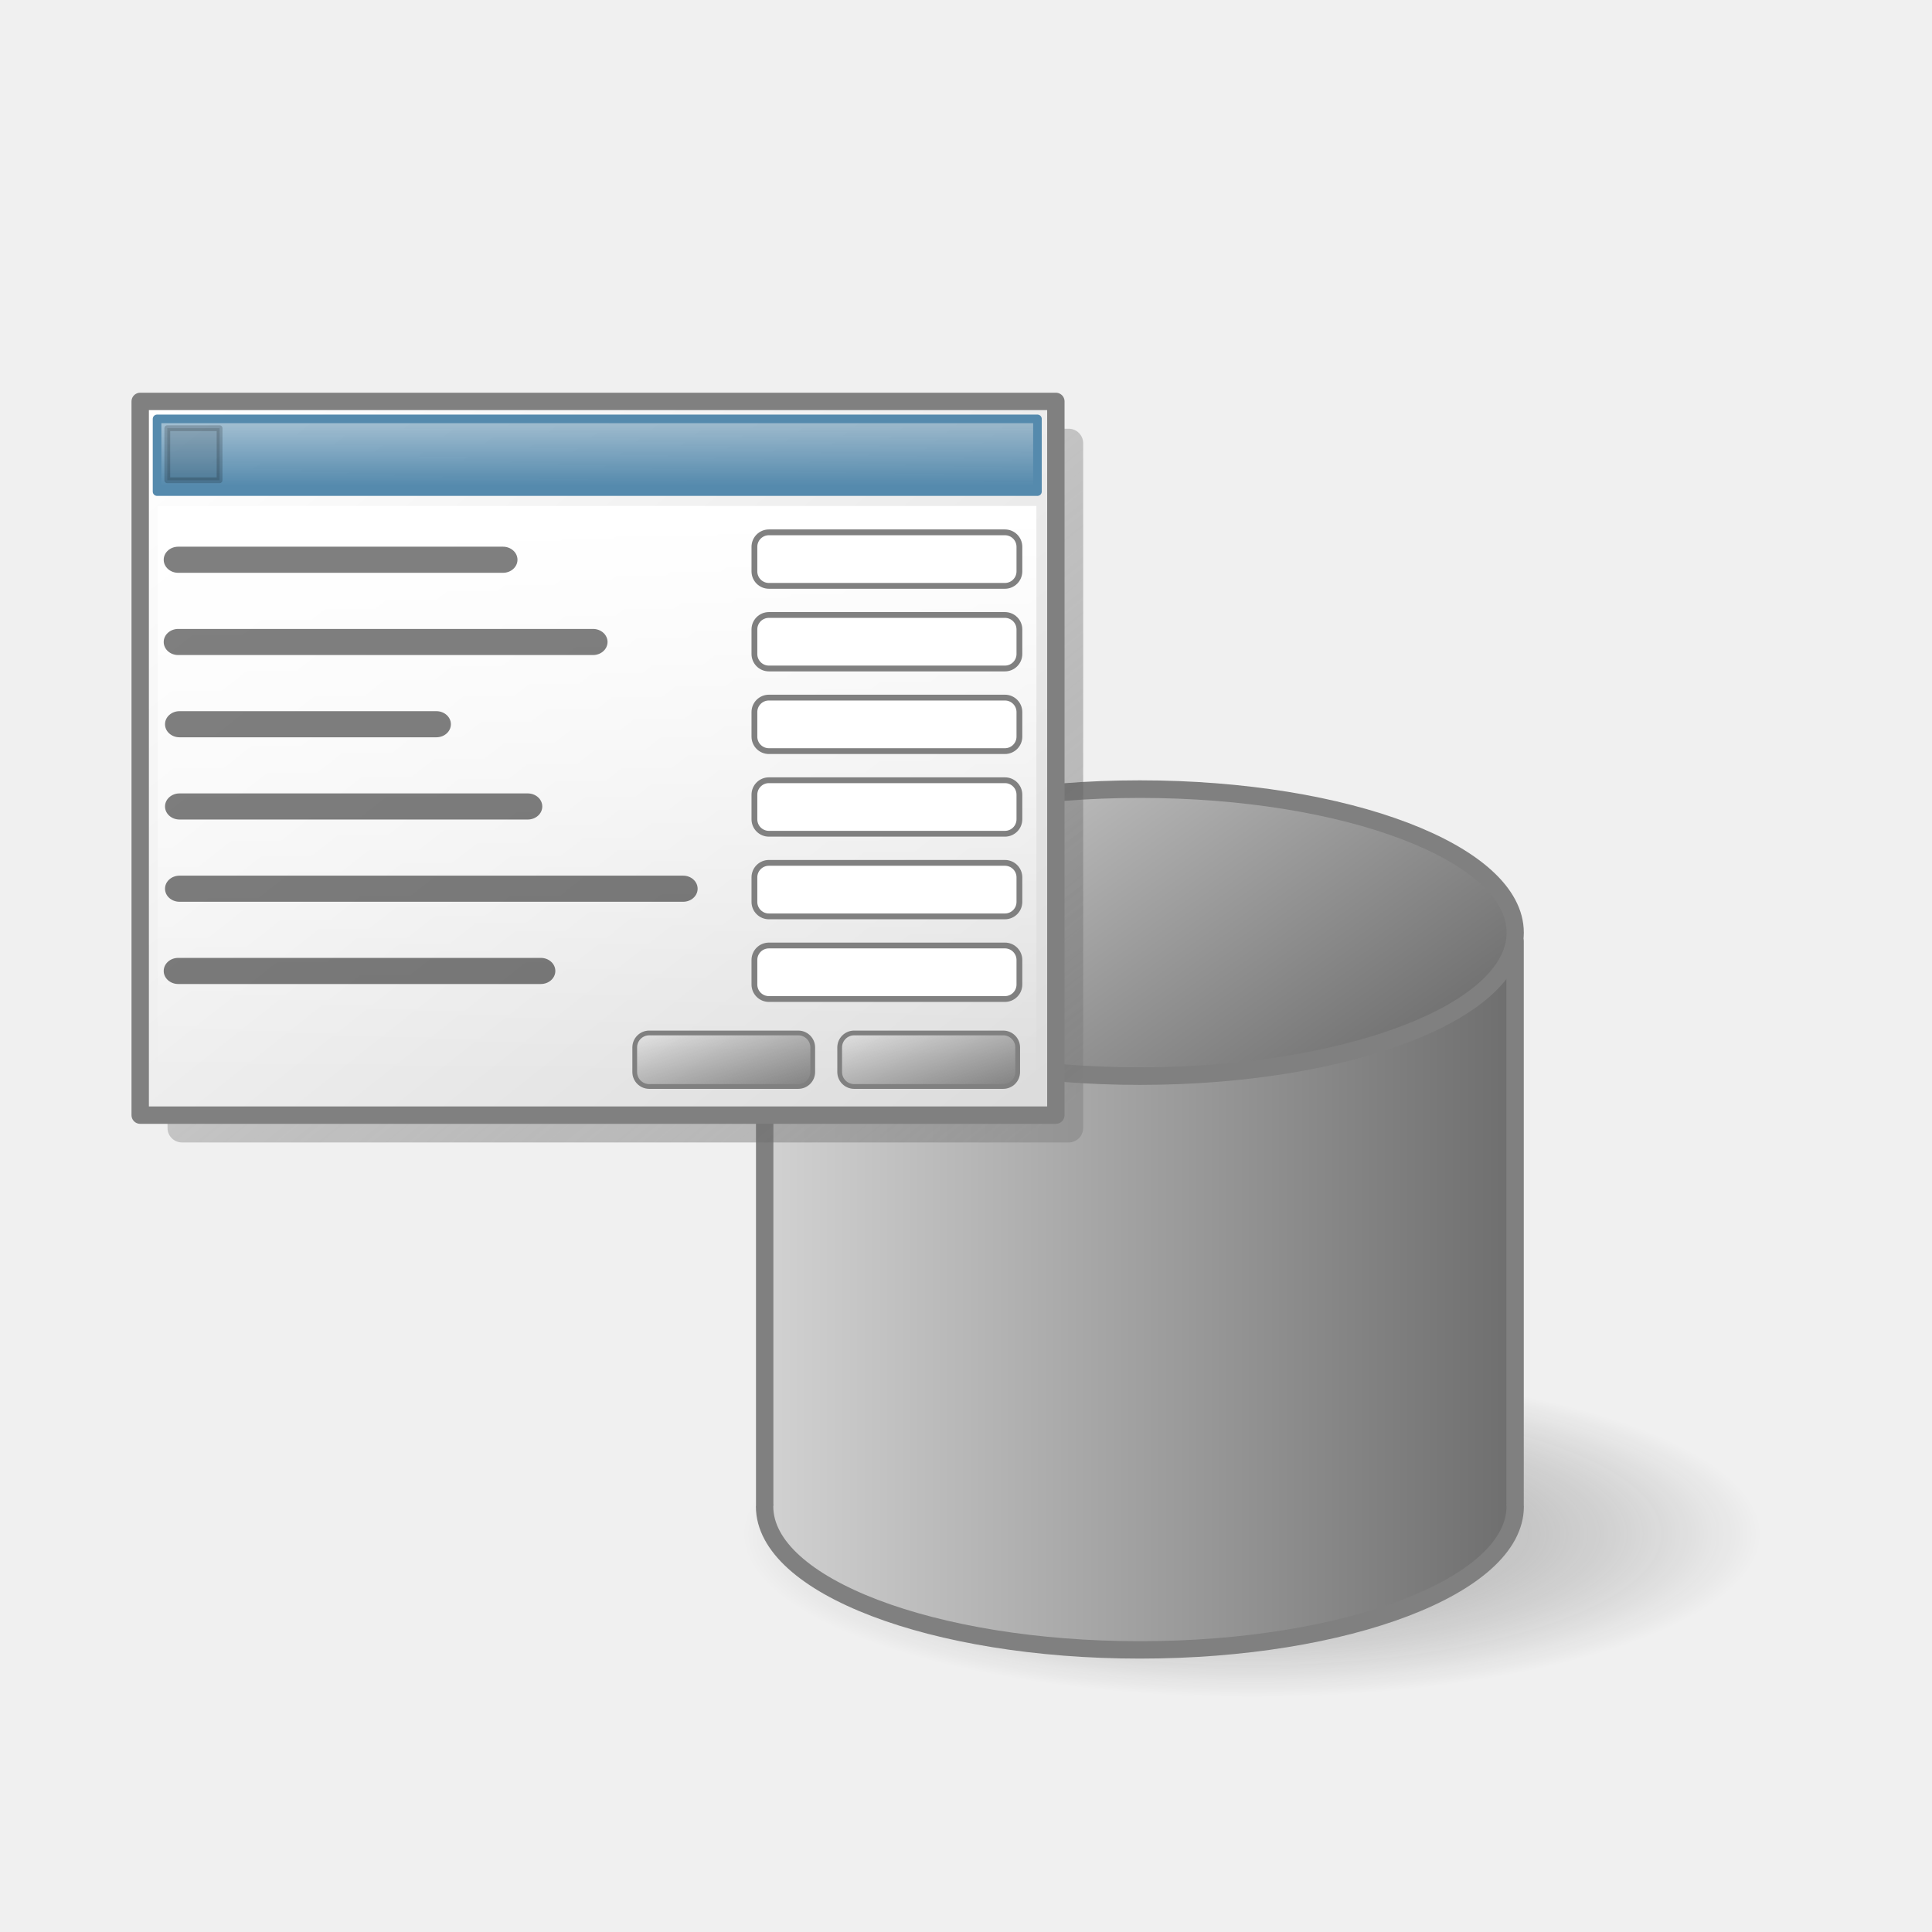
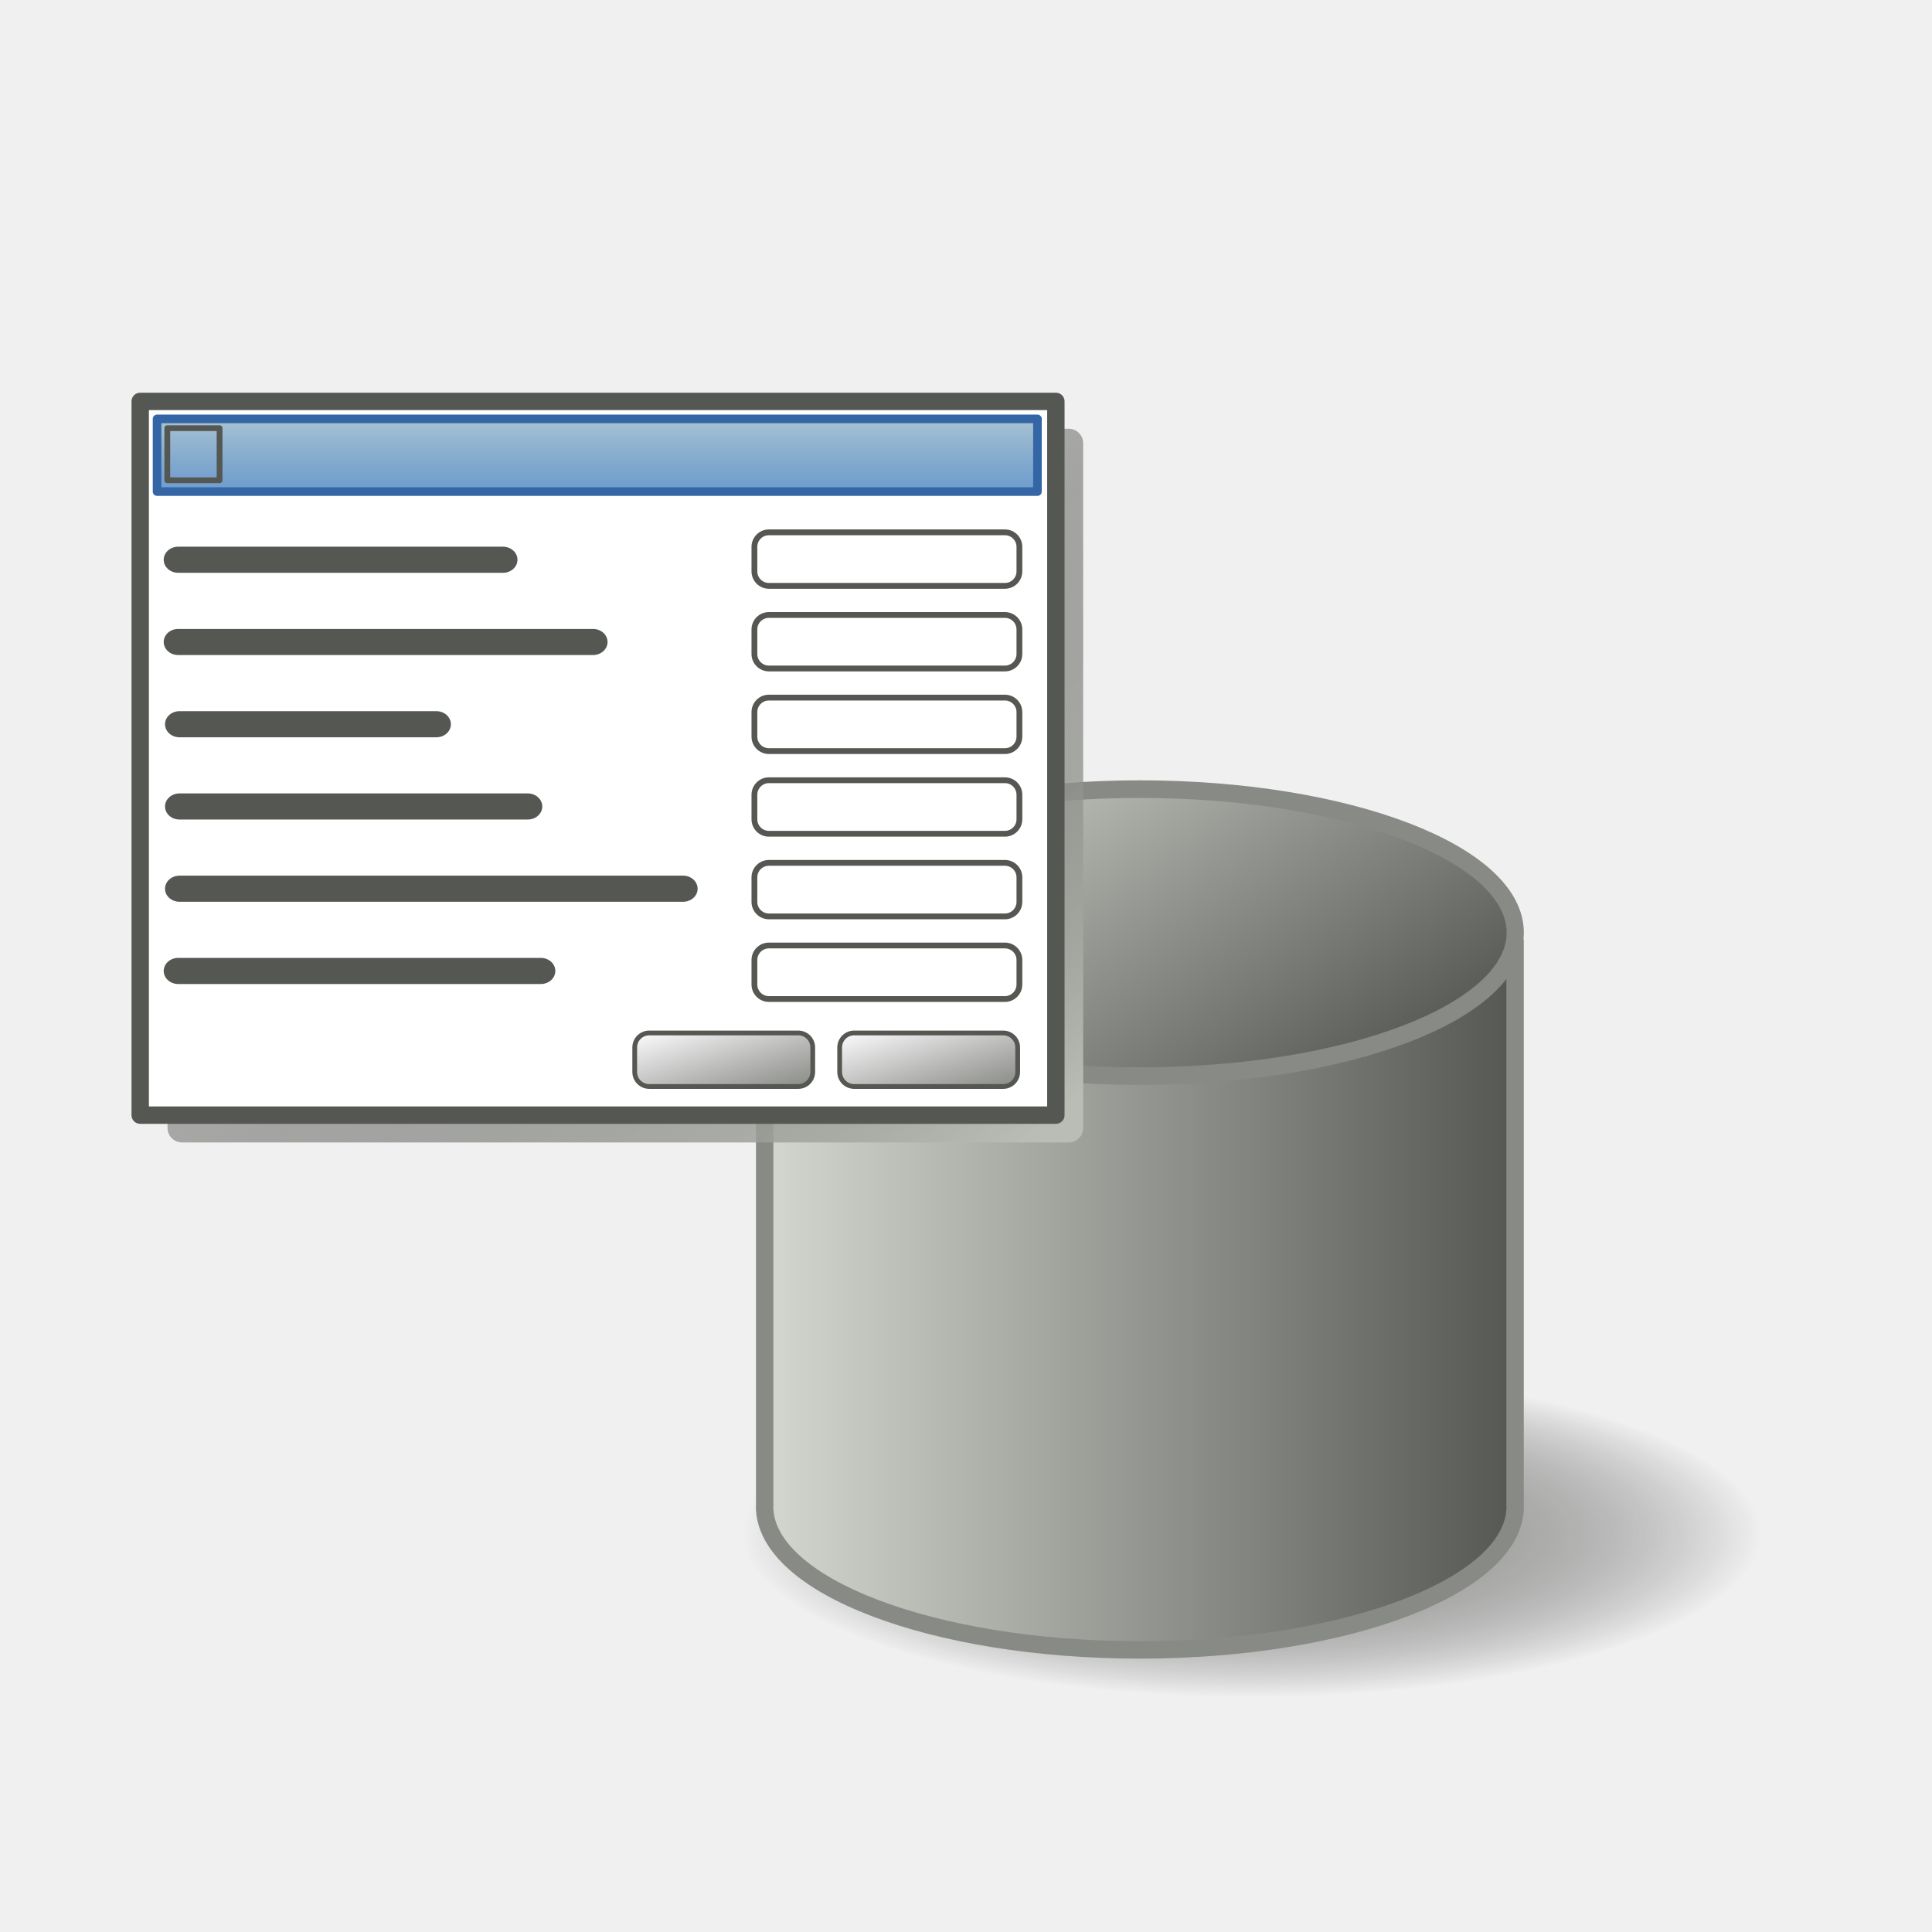
<svg xmlns="http://www.w3.org/2000/svg" xmlns:xlink="http://www.w3.org/1999/xlink" width="500pt" height="500pt" id="svg2">
  <defs id="defs3">
    <linearGradient id="linearGradient3041">
-       <stop id="stop3043" offset="0" style="stop-color:#808080;stop-opacity:1;" />
+       <stop id="stop3043" offset="0" style="stop-color:#888a85;stop-opacity:1;" />
      <stop id="stop3045" offset="1" style="stop-color:#808080;stop-opacity:0;" />
    </linearGradient>
    <marker style="overflow:visible" id="Tail" refX="0.0" refY="0.0" orient="auto">
      <g transform="scale(-1.2)" id="g1087">
        <path style="fill:none;fill-rule:evenodd;stroke:#000000;stroke-width:0.8;marker-start:none;marker-end:none;stroke-linecap:round" d="M -3.805,-3.959 L 0.544,-0.001" id="path1126" />
        <path style="fill:none;fill-rule:evenodd;stroke:#000000;stroke-width:0.8;marker-start:none;marker-end:none;stroke-linecap:round" d="M -1.287,-3.959 L 3.062,-0.001" id="path1127" />
        <path style="fill:none;fill-rule:evenodd;stroke:#000000;stroke-width:0.8;marker-start:none;marker-end:none;stroke-linecap:round" d="M 1.305,-3.959 L 5.654,-0.001" id="path12237" />
        <path style="fill:none;fill-rule:evenodd;stroke:#000000;stroke-width:0.8;marker-start:none;marker-end:none;stroke-linecap:round" d="M -3.805,4.178 L 0.544,0.22" id="path1848" />
        <path style="fill:none;fill-rule:evenodd;stroke:#000000;stroke-width:0.8;marker-start:none;marker-end:none;stroke-linecap:round" d="M -1.287,4.178 L 3.062,0.22" id="path1849" />
        <path style="fill:none;fill-rule:evenodd;stroke:#000000;stroke-width:0.8;marker-start:none;marker-end:none;stroke-linecap:round" d="M 1.305,4.178 L 5.654,0.22" id="path1850" />
      </g>
    </marker>
    <marker style="overflow:visible" id="Arrow2Mstart" refX="0.0" refY="0.0" orient="auto">
      <path transform="scale(0.6) translate(-5,0)" d="M 8.719,4.034 L -2.207,0.016 L 8.719,-4.002 C 6.973,-1.63 6.983,1.616 8.719,4.034 z " style="font-size:12.0;fill-rule:evenodd;stroke-width:0.625;stroke-linejoin:round" id="path12245" />
    </marker>
    <marker style="overflow:visible" id="Arrow1Sstart" refX="0.0" refY="0.0" orient="auto">
      <path transform="scale(0.2)" style="fill-rule:evenodd;stroke:#000000;stroke-width:1.0pt;marker-start:none" d="M 0.0,0.0 L 5.0,-5.0 L -12.5,0.0 L 5.0,5.0 L 0.0,0.0 z " id="path983" />
    </marker>
    <marker style="overflow:visible" id="Arrow1Mstart" refX="0.0" refY="0.0" orient="auto">
      <path transform="scale(0.4)" style="fill-rule:evenodd;stroke:#000000;stroke-width:1.0pt;marker-start:none" d="M 0.0,0.0 L 5.0,-5.0 L -12.5,0.0 L 5.0,5.0 L 0.0,0.0 z " id="path12262" />
    </marker>
    <marker style="overflow:visible" id="Arrow2Lstart" refX="0.0" refY="0.0" orient="auto">
      <path transform="scale(1.1) translate(-5,0)" d="M 8.719,4.034 L -2.207,0.016 L 8.719,-4.002 C 6.973,-1.63 6.983,1.616 8.719,4.034 z " style="font-size:12.0;fill-rule:evenodd;stroke-width:0.625;stroke-linejoin:round" id="path12248" />
    </marker>
    <marker style="overflow:visible" id="Arrow1Lstart" refX="0.0" refY="0.0" orient="auto">
      <path transform="scale(0.8)" style="fill-rule:evenodd;stroke:#000000;stroke-width:1.0pt;marker-start:none" d="M 0.0,0.0 L 5.0,-5.0 L -12.5,0.0 L 5.0,5.0 L 0.0,0.0 z " id="path12265" />
    </marker>
    <linearGradient id="linearGradient8291">
      <stop style="stop-color:#ffffff;stop-opacity:1;" offset="0" id="stop8293" />
      <stop style="stop-color:#ffffff;stop-opacity:0;" offset="1" id="stop8295" />
    </linearGradient>
    <linearGradient id="linearGradient7523">
-       <stop style="stop-color:#558aad;stop-opacity:1;" offset="0" id="stop7525" />
+       <stop style="stop-color:#729fcf;stop-opacity:1;" offset="0" id="stop7525" />
      <stop style="stop-color:#558aad;stop-opacity:0.502;" offset="1" id="stop7527" />
    </linearGradient>
    <linearGradient id="linearGradient2942">
      <stop style="stop-color:#dcdcdc;stop-opacity:1;" offset="0" id="stop2944" />
      <stop style="stop-color:#ffffff;stop-opacity:1;" offset="1" id="stop2946" />
    </linearGradient>
    <linearGradient id="linearGradient2152">
      <stop style="stop-color:#d2d2d2;stop-opacity:1;" offset="0" id="stop2154" />
      <stop style="stop-color:#6e6e6e;stop-opacity:1;" offset="1" id="stop2156" />
      <stop style="stop-color:#000000;stop-opacity:0;" offset="1" id="stop2158" />
    </linearGradient>
    <linearGradient id="linearGradient2088">
-       <stop style="stop-color:#d2d2d2;stop-opacity:1;" offset="0" id="stop2090" />
-       <stop style="stop-color:#6e6e6e;stop-opacity:1;" offset="1" id="stop2092" />
+       <stop style="stop-color:#d3d7cf;stop-opacity:1;" offset="0" id="stop2090" />
+       <stop style="stop-color:#555753;stop-opacity:1;" offset="1" id="stop2092" />
      <stop style="stop-color:#000000;stop-opacity:0;" offset="1" id="stop2094" />
    </linearGradient>
    <linearGradient id="linearGradient2078">
-       <stop style="stop-color:#808080;stop-opacity:0.502;" offset="0" id="stop2080" />
+       <stop style="stop-color:#babdb6;stop-opacity:1;" offset="0" id="stop2080" />
      <stop style="stop-color:#000000;stop-opacity:0;" offset="1" id="stop2086" />
      <stop style="stop-color:#000000;stop-opacity:0;" offset="1" id="stop2082" />
    </linearGradient>
    <radialGradient xlink:href="#linearGradient2078" id="radialGradient11359" gradientUnits="userSpaceOnUse" gradientTransform="scale(1.636282,0.611142)" cx="291.887" cy="581.186" fx="291.887" fy="581.186" r="81.709" />
    <linearGradient xlink:href="#linearGradient2088" id="linearGradient11363" gradientUnits="userSpaceOnUse" gradientTransform="scale(1.623466,0.615966)" x1="212.992" y1="521.778" x2="376.041" y2="611.542" />
    <linearGradient xlink:href="#linearGradient2078" id="linearGradient11372" gradientUnits="userSpaceOnUse" gradientTransform="matrix(1.131581,0,0,0.88372,-2.65254,23.5737)" x1="352.295" y1="355.036" x2="34.164" y2="47.463" />
    <linearGradient xlink:href="#linearGradient2942" id="linearGradient11374" gradientUnits="userSpaceOnUse" gradientTransform="matrix(1.131581,0,0,0.88372,2.206981,28.83596)" x1="345.421" y1="345.859" x2="31.234" y2="35.612" />
    <linearGradient xlink:href="#linearGradient7523" id="linearGradient11376" gradientUnits="userSpaceOnUse" gradientTransform="scale(3.515274,0.284473)" x1="61.963" y1="306.878" x2="61.963" y2="210.753" />
    <linearGradient xlink:href="#linearGradient8291" id="linearGradient11378" gradientUnits="userSpaceOnUse" gradientTransform="scale(1.208175,0.827695)" x1="178.825" y1="118.015" x2="178.825" y2="401.87" />
    <linearGradient xlink:href="#linearGradient2088" id="linearGradient13142" gradientUnits="userSpaceOnUse" gradientTransform="matrix(0.916014,0,0,1.091686,51.5962,118.1469)" x1="237.304" y1="293.182" x2="521.213" y2="293.182" />
    <linearGradient xlink:href="#linearGradient8291" id="linearGradient14780" gradientUnits="userSpaceOnUse" gradientTransform="matrix(1.016559,0,0,0.684513,13.35425,-1.67838)" x1="178.825" y1="118.015" x2="178.825" y2="401.87" />
    <linearGradient xlink:href="#linearGradient7523" id="linearGradient14783" gradientUnits="userSpaceOnUse" gradientTransform="matrix(2.945479,0,0,0.243665,13.88772,-5.814672)" x1="61.963" y1="306.878" x2="61.963" y2="210.753" />
    <linearGradient xlink:href="#linearGradient2942" id="linearGradient14786" gradientUnits="userSpaceOnUse" gradientTransform="matrix(0.969255,0,0,0.756949,11.97184,15.70046)" x1="345.421" y1="345.859" x2="31.234" y2="35.612" />
    <linearGradient xlink:href="#linearGradient2078" id="linearGradient14789" gradientUnits="userSpaceOnUse" gradientTransform="matrix(0.969255,0,0,0.756949,13.80942,17.19308)" x1="352.295" y1="355.036" x2="34.164" y2="47.463" />
    <radialGradient xlink:href="#linearGradient2078" id="radialGradient17227" gradientUnits="userSpaceOnUse" gradientTransform="scale(1.636282,0.611142)" cx="291.887" cy="581.186" fx="291.887" fy="581.186" r="81.709" />
    <linearGradient xlink:href="#linearGradient2088" id="linearGradient17229" gradientUnits="userSpaceOnUse" gradientTransform="matrix(0.916014,0,0,1.091686,51.5962,118.1469)" x1="237.304" y1="293.182" x2="521.213" y2="293.182" />
    <linearGradient xlink:href="#linearGradient2088" id="linearGradient17231" gradientUnits="userSpaceOnUse" gradientTransform="scale(1.623466,0.615966)" x1="212.992" y1="521.778" x2="376.041" y2="611.542" />
    <linearGradient xlink:href="#linearGradient2078" id="linearGradient17240" gradientUnits="userSpaceOnUse" gradientTransform="matrix(0.969255,0,0,0.756949,13.80942,17.19308)" x1="352.295" y1="355.036" x2="34.164" y2="47.463" />
    <linearGradient xlink:href="#linearGradient2942" id="linearGradient17242" gradientUnits="userSpaceOnUse" gradientTransform="matrix(0.969255,0,0,0.756949,11.97184,15.70046)" x1="345.421" y1="345.859" x2="31.234" y2="35.612" />
    <linearGradient xlink:href="#linearGradient7523" id="linearGradient17244" gradientUnits="userSpaceOnUse" gradientTransform="matrix(2.945479,0,0,0.243665,13.88772,-5.814672)" x1="61.963" y1="306.878" x2="61.963" y2="210.753" />
    <linearGradient xlink:href="#linearGradient8291" id="linearGradient17246" gradientUnits="userSpaceOnUse" gradientTransform="matrix(1.016559,0,0,0.684513,13.35425,-1.67838)" x1="178.825" y1="118.015" x2="178.825" y2="401.87" />
    <linearGradient gradientUnits="userSpaceOnUse" y2="259.649" x2="86.809" y1="302.628" x1="128.151" gradientTransform="matrix(1.435267,0,0,0.468029,168.0543,250.45)" id="linearGradient3047" xlink:href="#linearGradient3041" />
    <linearGradient y2="259.649" x2="86.809" y1="302.628" x1="128.151" gradientTransform="matrix(1.435267,0,0,0.468029,97.33372,250.45)" gradientUnits="userSpaceOnUse" id="linearGradient3053" xlink:href="#linearGradient3041" />
    <linearGradient y2="47.463" x2="34.164" y1="355.036" x1="352.295" gradientTransform="matrix(0.969255,0,0,0.756949,13.80942,17.19308)" gradientUnits="userSpaceOnUse" id="linearGradient3081" xlink:href="#linearGradient2078" />
    <linearGradient y2="35.612" x2="31.234" y1="345.859" x1="345.421" gradientTransform="matrix(0.969255,0,0,0.756949,11.97184,15.70046)" gradientUnits="userSpaceOnUse" id="linearGradient3083" xlink:href="#linearGradient2942" />
    <linearGradient y2="210.753" x2="61.963" y1="306.878" x1="61.963" gradientTransform="matrix(2.945479,0,0,0.243665,13.88772,-5.814672)" gradientUnits="userSpaceOnUse" id="linearGradient3085" xlink:href="#linearGradient7523" />
    <linearGradient y2="401.87" x2="178.825" y1="118.015" x1="178.825" gradientTransform="matrix(1.016559,0,0,0.684513,13.35425,-1.67838)" gradientUnits="userSpaceOnUse" id="linearGradient3087" xlink:href="#linearGradient8291" />
    <linearGradient y2="259.649" x2="86.809" y1="302.628" x1="128.151" gradientTransform="matrix(1.435267,0,0,0.468029,168.0543,250.45)" gradientUnits="userSpaceOnUse" id="linearGradient3089" xlink:href="#linearGradient3041" />
    <linearGradient y2="259.649" x2="86.809" y1="302.628" x1="128.151" gradientTransform="matrix(1.435267,0,0,0.468029,97.33372,250.45)" gradientUnits="userSpaceOnUse" id="linearGradient3091" xlink:href="#linearGradient3041" />
    <linearGradient y2="259.649" x2="86.809" y1="302.628" x1="128.151" gradientTransform="matrix(1.435267,0,0,0.468029,124.7177,289.9152)" gradientUnits="userSpaceOnUse" id="linearGradient3094" xlink:href="#linearGradient3041" />
    <linearGradient y2="259.649" x2="86.809" y1="302.628" x1="128.151" gradientTransform="matrix(1.435267,0,0,0.468029,195.4383,289.9152)" gradientUnits="userSpaceOnUse" id="linearGradient3097" xlink:href="#linearGradient3041" />
-     <linearGradient y2="47.463" x2="34.164" y1="355.036" x1="352.295" gradientTransform="matrix(0.969255,0,0,0.756949,13.80942,17.19308)" gradientUnits="userSpaceOnUse" id="linearGradient3141" xlink:href="#linearGradient2078" />
-     <linearGradient y2="35.612" x2="31.234" y1="345.859" x1="345.421" gradientTransform="matrix(0.969255,0,0,0.756949,11.97184,15.70046)" gradientUnits="userSpaceOnUse" id="linearGradient3143" xlink:href="#linearGradient2942" />
-     <linearGradient y2="210.753" x2="61.963" y1="306.878" x1="61.963" gradientTransform="matrix(2.945479,0,0,0.243665,13.88772,-5.814672)" gradientUnits="userSpaceOnUse" id="linearGradient3145" xlink:href="#linearGradient7523" />
-     <linearGradient y2="401.87" x2="178.825" y1="118.015" x1="178.825" gradientTransform="matrix(1.016559,0,0,0.684513,13.35425,-1.67838)" gradientUnits="userSpaceOnUse" id="linearGradient3147" xlink:href="#linearGradient8291" />
    <linearGradient y2="259.649" x2="86.809" y1="302.628" x1="128.151" gradientTransform="matrix(1.435267,0,0,0.468029,195.4383,289.9152)" gradientUnits="userSpaceOnUse" id="linearGradient3149" xlink:href="#linearGradient3041" />
    <linearGradient y2="259.649" x2="86.809" y1="302.628" x1="128.151" gradientTransform="matrix(1.435267,0,0,0.468029,124.7177,289.9152)" gradientUnits="userSpaceOnUse" id="linearGradient3151" xlink:href="#linearGradient3041" />
+     <linearGradient xlink:href="#linearGradient7523" id="linearGradient1579" gradientUnits="userSpaceOnUse" gradientTransform="matrix(2.945479,0,0,0.243665,53.76916,148.8516)" x1="61.963" y1="306.878" x2="61.963" y2="210.753" />
+     <linearGradient xlink:href="#linearGradient2078" id="linearGradient1585" gradientUnits="userSpaceOnUse" gradientTransform="matrix(0.969255,0,0,0.756949,53.69086,171.8594)" x1="352.295" y1="355.036" x2="34.164" y2="47.463" />
+     <linearGradient xlink:href="#linearGradient7523" id="linearGradient2698" gradientUnits="userSpaceOnUse" gradientTransform="matrix(2.945479,0,0,0.243665,53.76916,148.8516)" x1="61.963" y1="306.878" x2="61.963" y2="210.753" />
+     <linearGradient xlink:href="#linearGradient7523" id="linearGradient2702" gradientUnits="userSpaceOnUse" gradientTransform="matrix(2.945479,0,0,0.243665,53.76916,148.8516)" x1="61.963" y1="306.878" x2="61.963" y2="210.753" />
+     <linearGradient xlink:href="#linearGradient2088" id="linearGradient2768" gradientUnits="userSpaceOnUse" gradientTransform="matrix(0.916014,0,0,1.091686,51.5962,118.1469)" x1="237.304" y1="293.182" x2="521.213" y2="293.182" />
+     <linearGradient xlink:href="#linearGradient2088" id="linearGradient2770" gradientUnits="userSpaceOnUse" gradientTransform="scale(1.623466,0.615966)" x1="212.992" y1="521.778" x2="376.041" y2="611.542" />
+     <linearGradient xlink:href="#linearGradient2088" id="linearGradient2774" gradientUnits="userSpaceOnUse" gradientTransform="matrix(0.916014,0,0,1.091686,45.93123,94.81701)" x1="237.304" y1="293.182" x2="521.213" y2="293.182" />
  </defs>
  <g id="layer1">
-     <g id="g14772" transform="translate(-5.664974,-23.32989)">
-       <path style="fill:url(#radialGradient17227);fill-opacity:1;stroke:none;stroke-width:2.551;stroke-linecap:round;stroke-linejoin:round;stroke-miterlimit:4;stroke-opacity:1" id="path2130" d="M 611.308 355.187 A 133.698 49.936 0 1 1  343.911,355.187 A 133.698 49.936 0 1 1  611.308 355.187 z" transform="matrix(1.315102,0,0,1.128617,-190.4196,151.7974)" />
-       <g id="g14768">
-         <path style="fill:url(#linearGradient17229);fill-opacity:1;stroke:#808080;stroke-width:6;stroke-linecap:round;stroke-linejoin:round;stroke-miterlimit:4;stroke-opacity:1;marker-start:none;marker-mid:none" d="M 269.531,348.188 L 269.531,542.625 L 269.562,542.625 C 269.558,542.804 269.5,542.977 269.5,543.156 C 269.5,570.487 327.51,592.656 399,592.656 C 470.489,592.656 528.5,570.487 528.5,543.156 C 528.5,542.977 528.442,542.804 528.438,542.625 L 528.469,542.625 L 528.469,348.188 L 269.531,348.188 z " id="rect1295" />
-         <path style="fill:url(#linearGradient17231);fill-opacity:1;stroke:#808080;stroke-width:6.122;stroke-linecap:round;stroke-linejoin:round;stroke-miterlimit:4;stroke-opacity:1" id="path1291" d="M 611.308 355.187 A 133.698 49.936 0 1 1  343.911,355.187 A 133.698 49.936 0 1 1  611.308 355.187 z" transform="matrix(0.968715,0,0,0.991519,-63.6651,-7.03164)" />
-       </g>
+     <g id="g4527">
+       <path style="fill:url(#radialGradient17227);fill-opacity:1;stroke:none;stroke-width:2.551;stroke-linecap:round;stroke-linejoin:round;stroke-miterlimit:4;stroke-opacity:1" id="path2130" d="M 611.308 355.187 A 133.698 49.936 0 1 1  343.911,355.187 A 133.698 49.936 0 1 1  611.308 355.187 z" transform="matrix(1.315102,0,0,1.128617,-196.0846,128.4675)" />
+       <path id="rect1295" d="M 263.866,324.858 L 263.866,519.295 L 263.898,519.295 C 263.893,519.474 263.835,519.647 263.835,519.826 C 263.835,547.157 321.846,569.326 393.335,569.326 C 464.825,569.326 522.835,547.157 522.835,519.826 C 522.835,519.647 522.777,519.474 522.773,519.295 L 522.804,519.295 L 522.804,324.858 L 263.866,324.858 z " style="fill:url(#linearGradient2774);fill-opacity:1;stroke:#888a85;stroke-width:6;stroke-linecap:round;stroke-linejoin:round;marker-start:none;marker-mid:none;stroke-miterlimit:4;stroke-opacity:1" />
+       <path transform="matrix(0.968715,0,0,0.991519,-69.33007,-30.36153)" d="M 611.308 355.187 A 133.698 49.936 0 1 1  343.911,355.187 A 133.698 49.936 0 1 1  611.308 355.187 z" id="path1291" style="fill:url(#linearGradient2770);fill-opacity:1;stroke:#888a85;stroke-width:6.122;stroke-linecap:round;stroke-linejoin:round;stroke-miterlimit:4;stroke-opacity:1" />
    </g>
    <g transform="translate(-29,-56)" id="g3119">
-       <g id="g17233" transform="translate(39.88144,154.6663)">
-         <rect style="fill:url(#linearGradient3141);fill-opacity:1;stroke:none;stroke-width:2.5;stroke-linecap:round;stroke-linejoin:round;stroke-miterlimit:4;stroke-opacity:1" id="rect5241" width="315.963" height="246.285" x="46.923" y="49.272" rx="5" ry="5" />
-         <rect style="fill:url(#linearGradient3143);fill-opacity:1;stroke:#808080;stroke-width:6;stroke-linecap:round;stroke-linejoin:round;stroke-miterlimit:4;stroke-opacity:1" id="rect6761" width="315.963" height="246.285" x="37.497" y="39.846" />
-         <rect style="fill:url(#linearGradient3145);fill-opacity:1;stroke:#558aad;stroke-width:2.967;stroke-linecap:round;stroke-linejoin:round;stroke-miterlimit:4;stroke-opacity:1" id="rect2174" width="303.791" height="25.083" x="43.314" y="45.879" />
-         <rect style="fill:url(#linearGradient3147);fill-opacity:1;stroke:none;stroke-width:2.5;stroke-linecap:round;stroke-linejoin:round;stroke-miterlimit:4;stroke-opacity:1" id="rect7529" width="303.204" height="203.778" x="43.538" y="75.92" />
-         <rect style="fill:#000000;fill-opacity:0.125;fill-rule:nonzero;stroke:#000000;stroke-width:2;stroke-linecap:round;stroke-linejoin:round;stroke-miterlimit:4;stroke-opacity:0.187" id="rect9813" width="18.038" height="17.975" x="46.847" y="49.083" />
+       <g id="g2733">
+         <rect style="fill:url(#linearGradient1585);fill-opacity:1;stroke:none;stroke-width:2.5;stroke-linecap:round;stroke-linejoin:round;stroke-miterlimit:4;stroke-opacity:1" id="rect5241" width="315.963" height="246.285" x="86.805" y="203.939" rx="5" ry="5" />
+         <g id="g2712">
+           <rect y="194.512" x="77.379" height="246.285" width="315.963" id="rect6761" style="fill:#ffffff;fill-opacity:1;stroke:#555753;stroke-width:6;stroke-linecap:round;stroke-linejoin:round;stroke-miterlimit:4;stroke-opacity:1" />
+           <rect y="230.587" x="83.419" height="203.778" width="303.204" id="rect7529" style="fill:none;fill-opacity:1;stroke:none;stroke-width:2.5;stroke-linecap:round;stroke-linejoin:round;stroke-miterlimit:4;stroke-opacity:1" />
+           <g id="g2704">
+             <rect style="fill:url(#linearGradient2702);fill-opacity:1;stroke:#3465a4;stroke-width:2.967;stroke-linecap:round;stroke-linejoin:round;stroke-miterlimit:4;stroke-opacity:1" id="rect2174" width="303.791" height="25.083" x="83.196" y="200.545" />
+             <rect style="fill:none;fill-opacity:0.125;fill-rule:nonzero;stroke:#555753;stroke-width:2;stroke-linecap:round;stroke-linejoin:round;stroke-miterlimit:4;stroke-opacity:1" id="rect9813" width="18.038" height="17.975" x="86.728" y="203.749" />
+           </g>
+           <rect ry="5" rx="5" y="244.646" x="85.492" height="9.009" width="122.072" id="rect1366" style="fill:#555753;fill-opacity:1;fill-rule:nonzero;stroke:none;stroke-width:2;stroke-linecap:round;stroke-linejoin:round;stroke-miterlimit:4;stroke-opacity:1" />
+           <rect ry="5" rx="5" y="386.538" x="85.492" height="9.009" width="135.135" id="rect2181" style="fill:#555753;fill-opacity:1;fill-rule:nonzero;stroke:none;stroke-width:2;stroke-linecap:round;stroke-linejoin:round;stroke-miterlimit:4;stroke-opacity:1" />
+           <rect ry="5" rx="5" y="273.024" x="85.492" height="9.009" width="153.153" id="rect2183" style="fill:#555753;fill-opacity:1;fill-rule:nonzero;stroke:none;stroke-width:2;stroke-linecap:round;stroke-linejoin:round;stroke-miterlimit:4;stroke-opacity:1" />
+           <rect ry="5" rx="5" y="301.403" x="85.942" height="9.009" width="98.648" id="rect2185" style="fill:#555753;fill-opacity:1;fill-rule:nonzero;stroke:none;stroke-width:2;stroke-linecap:round;stroke-linejoin:round;stroke-miterlimit:4;stroke-opacity:1" />
+           <rect ry="5" rx="5" y="329.781" x="85.942" height="9.009" width="130.18" id="rect2189" style="fill:#555753;fill-opacity:1;fill-rule:nonzero;stroke:none;stroke-width:2;stroke-linecap:round;stroke-linejoin:round;stroke-miterlimit:4;stroke-opacity:1" />
+           <rect ry="5" rx="5" y="358.159" x="85.942" height="9.009" width="183.783" id="rect2193" style="fill:#555753;fill-opacity:1;fill-rule:nonzero;stroke:none;stroke-width:2;stroke-linecap:round;stroke-linejoin:round;stroke-miterlimit:4;stroke-opacity:1" />
+           <rect ry="5" rx="5" y="239.691" x="289.321" height="18.468" width="91.441" id="rect2195" style="fill:#ffffff;fill-opacity:1;fill-rule:nonzero;stroke:#555753;stroke-width:2;stroke-linecap:round;stroke-linejoin:round;stroke-miterlimit:4;stroke-opacity:1" />
+           <rect ry="5" rx="5" y="382.258" x="289.321" height="18.468" width="91.441" id="rect2201" style="fill:#ffffff;fill-opacity:1;fill-rule:nonzero;stroke:#555753;stroke-width:2;stroke-linecap:round;stroke-linejoin:round;stroke-miterlimit:4;stroke-opacity:1" />
+           <rect ry="5" rx="5" y="268.205" x="289.321" height="18.468" width="91.441" id="rect2205" style="fill:#ffffff;fill-opacity:1;fill-rule:nonzero;stroke:#555753;stroke-width:2;stroke-linecap:round;stroke-linejoin:round;stroke-miterlimit:4;stroke-opacity:1" />
+           <rect ry="5" rx="5" y="296.718" x="289.321" height="18.468" width="91.441" id="rect2217" style="fill:#ffffff;fill-opacity:1;fill-rule:nonzero;stroke:#555753;stroke-width:2;stroke-linecap:round;stroke-linejoin:round;stroke-miterlimit:4;stroke-opacity:1" />
+           <rect ry="5" rx="5" y="353.745" x="289.321" height="18.468" width="91.441" id="rect2223" style="fill:#ffffff;fill-opacity:1;fill-rule:nonzero;stroke:#555753;stroke-width:2;stroke-linecap:round;stroke-linejoin:round;stroke-miterlimit:4;stroke-opacity:1" />
+           <rect ry="5" rx="5" y="325.232" x="289.321" height="18.468" width="91.441" id="rect2225" style="fill:#ffffff;fill-opacity:1;fill-rule:nonzero;stroke:#555753;stroke-width:2;stroke-linecap:round;stroke-linejoin:round;stroke-miterlimit:4;stroke-opacity:1" />
+           <rect ry="5" rx="5" y="412.439" x="318.743" height="18.468" width="61.425" id="rect2227" style="fill:url(#linearGradient3149);fill-opacity:1;fill-rule:nonzero;stroke:#555753;stroke-width:1.639;stroke-linecap:round;stroke-linejoin:round;stroke-miterlimit:4;stroke-opacity:1" />
+           <rect ry="5" rx="5" y="412.439" x="248.022" height="18.468" width="61.425" id="rect3051" style="fill:url(#linearGradient3151);fill-opacity:1;fill-rule:nonzero;stroke:#555753;stroke-width:1.639;stroke-linecap:round;stroke-linejoin:round;stroke-miterlimit:4;stroke-opacity:1" />
+         </g>
      </g>
-       <rect ry="5" rx="5" y="244.646" x="85.492" height="9.009" width="122.072" id="rect1366" style="fill:#000000;fill-opacity:0.502;fill-rule:nonzero;stroke:none;stroke-width:2;stroke-linecap:round;stroke-linejoin:round;stroke-miterlimit:4;stroke-opacity:1" />
-       <rect ry="5" rx="5" y="386.538" x="85.492" height="9.009" width="135.135" id="rect2181" style="fill:#000000;fill-opacity:0.502;fill-rule:nonzero;stroke:none;stroke-width:2;stroke-linecap:round;stroke-linejoin:round;stroke-miterlimit:4;stroke-opacity:1" />
-       <rect ry="5" rx="5" y="273.024" x="85.492" height="9.009" width="153.153" id="rect2183" style="fill:#000000;fill-opacity:0.502;fill-rule:nonzero;stroke:none;stroke-width:2;stroke-linecap:round;stroke-linejoin:round;stroke-miterlimit:4;stroke-opacity:1" />
-       <rect ry="5" rx="5" y="301.403" x="85.942" height="9.009" width="98.648" id="rect2185" style="fill:#000000;fill-opacity:0.502;fill-rule:nonzero;stroke:none;stroke-width:2;stroke-linecap:round;stroke-linejoin:round;stroke-miterlimit:4;stroke-opacity:1" />
-       <rect ry="5" rx="5" y="329.781" x="85.942" height="9.009" width="130.18" id="rect2189" style="fill:#000000;fill-opacity:0.502;fill-rule:nonzero;stroke:none;stroke-width:2;stroke-linecap:round;stroke-linejoin:round;stroke-miterlimit:4;stroke-opacity:1" />
-       <rect ry="5" rx="5" y="358.159" x="85.942" height="9.009" width="183.783" id="rect2193" style="fill:#000000;fill-opacity:0.502;fill-rule:nonzero;stroke:none;stroke-width:2;stroke-linecap:round;stroke-linejoin:round;stroke-miterlimit:4;stroke-opacity:1" />
-       <rect ry="5" rx="5" y="239.691" x="289.321" height="18.468" width="91.441" id="rect2195" style="fill:#ffffff;fill-opacity:1;fill-rule:nonzero;stroke:#808080;stroke-width:2;stroke-linecap:round;stroke-linejoin:round;stroke-miterlimit:4;stroke-opacity:1" />
-       <rect ry="5" rx="5" y="382.258" x="289.321" height="18.468" width="91.441" id="rect2201" style="fill:#ffffff;fill-opacity:1;fill-rule:nonzero;stroke:#808080;stroke-width:2;stroke-linecap:round;stroke-linejoin:round;stroke-miterlimit:4;stroke-opacity:1" />
-       <rect ry="5" rx="5" y="268.205" x="289.321" height="18.468" width="91.441" id="rect2205" style="fill:#ffffff;fill-opacity:1;fill-rule:nonzero;stroke:#808080;stroke-width:2;stroke-linecap:round;stroke-linejoin:round;stroke-miterlimit:4;stroke-opacity:1" />
-       <rect ry="5" rx="5" y="296.718" x="289.321" height="18.468" width="91.441" id="rect2217" style="fill:#ffffff;fill-opacity:1;fill-rule:nonzero;stroke:#808080;stroke-width:2;stroke-linecap:round;stroke-linejoin:round;stroke-miterlimit:4;stroke-opacity:1" />
-       <rect ry="5" rx="5" y="353.745" x="289.321" height="18.468" width="91.441" id="rect2223" style="fill:#ffffff;fill-opacity:1;fill-rule:nonzero;stroke:#808080;stroke-width:2;stroke-linecap:round;stroke-linejoin:round;stroke-miterlimit:4;stroke-opacity:1" />
-       <rect ry="5" rx="5" y="325.232" x="289.321" height="18.468" width="91.441" id="rect2225" style="fill:#ffffff;fill-opacity:1;fill-rule:nonzero;stroke:#808080;stroke-width:2;stroke-linecap:round;stroke-linejoin:round;stroke-miterlimit:4;stroke-opacity:1" />
-       <rect ry="5" rx="5" y="412.439" x="318.743" height="18.468" width="61.425" id="rect2227" style="fill:url(#linearGradient3149);fill-opacity:1;fill-rule:nonzero;stroke:#808080;stroke-width:1.639;stroke-linecap:round;stroke-linejoin:round;stroke-miterlimit:4;stroke-opacity:1" />
-       <rect ry="5" rx="5" y="412.439" x="248.022" height="18.468" width="61.425" id="rect3051" style="fill:url(#linearGradient3151);fill-opacity:1;fill-rule:nonzero;stroke:#808080;stroke-width:1.639;stroke-linecap:round;stroke-linejoin:round;stroke-miterlimit:4;stroke-opacity:1" />
    </g>
  </g>
</svg>
